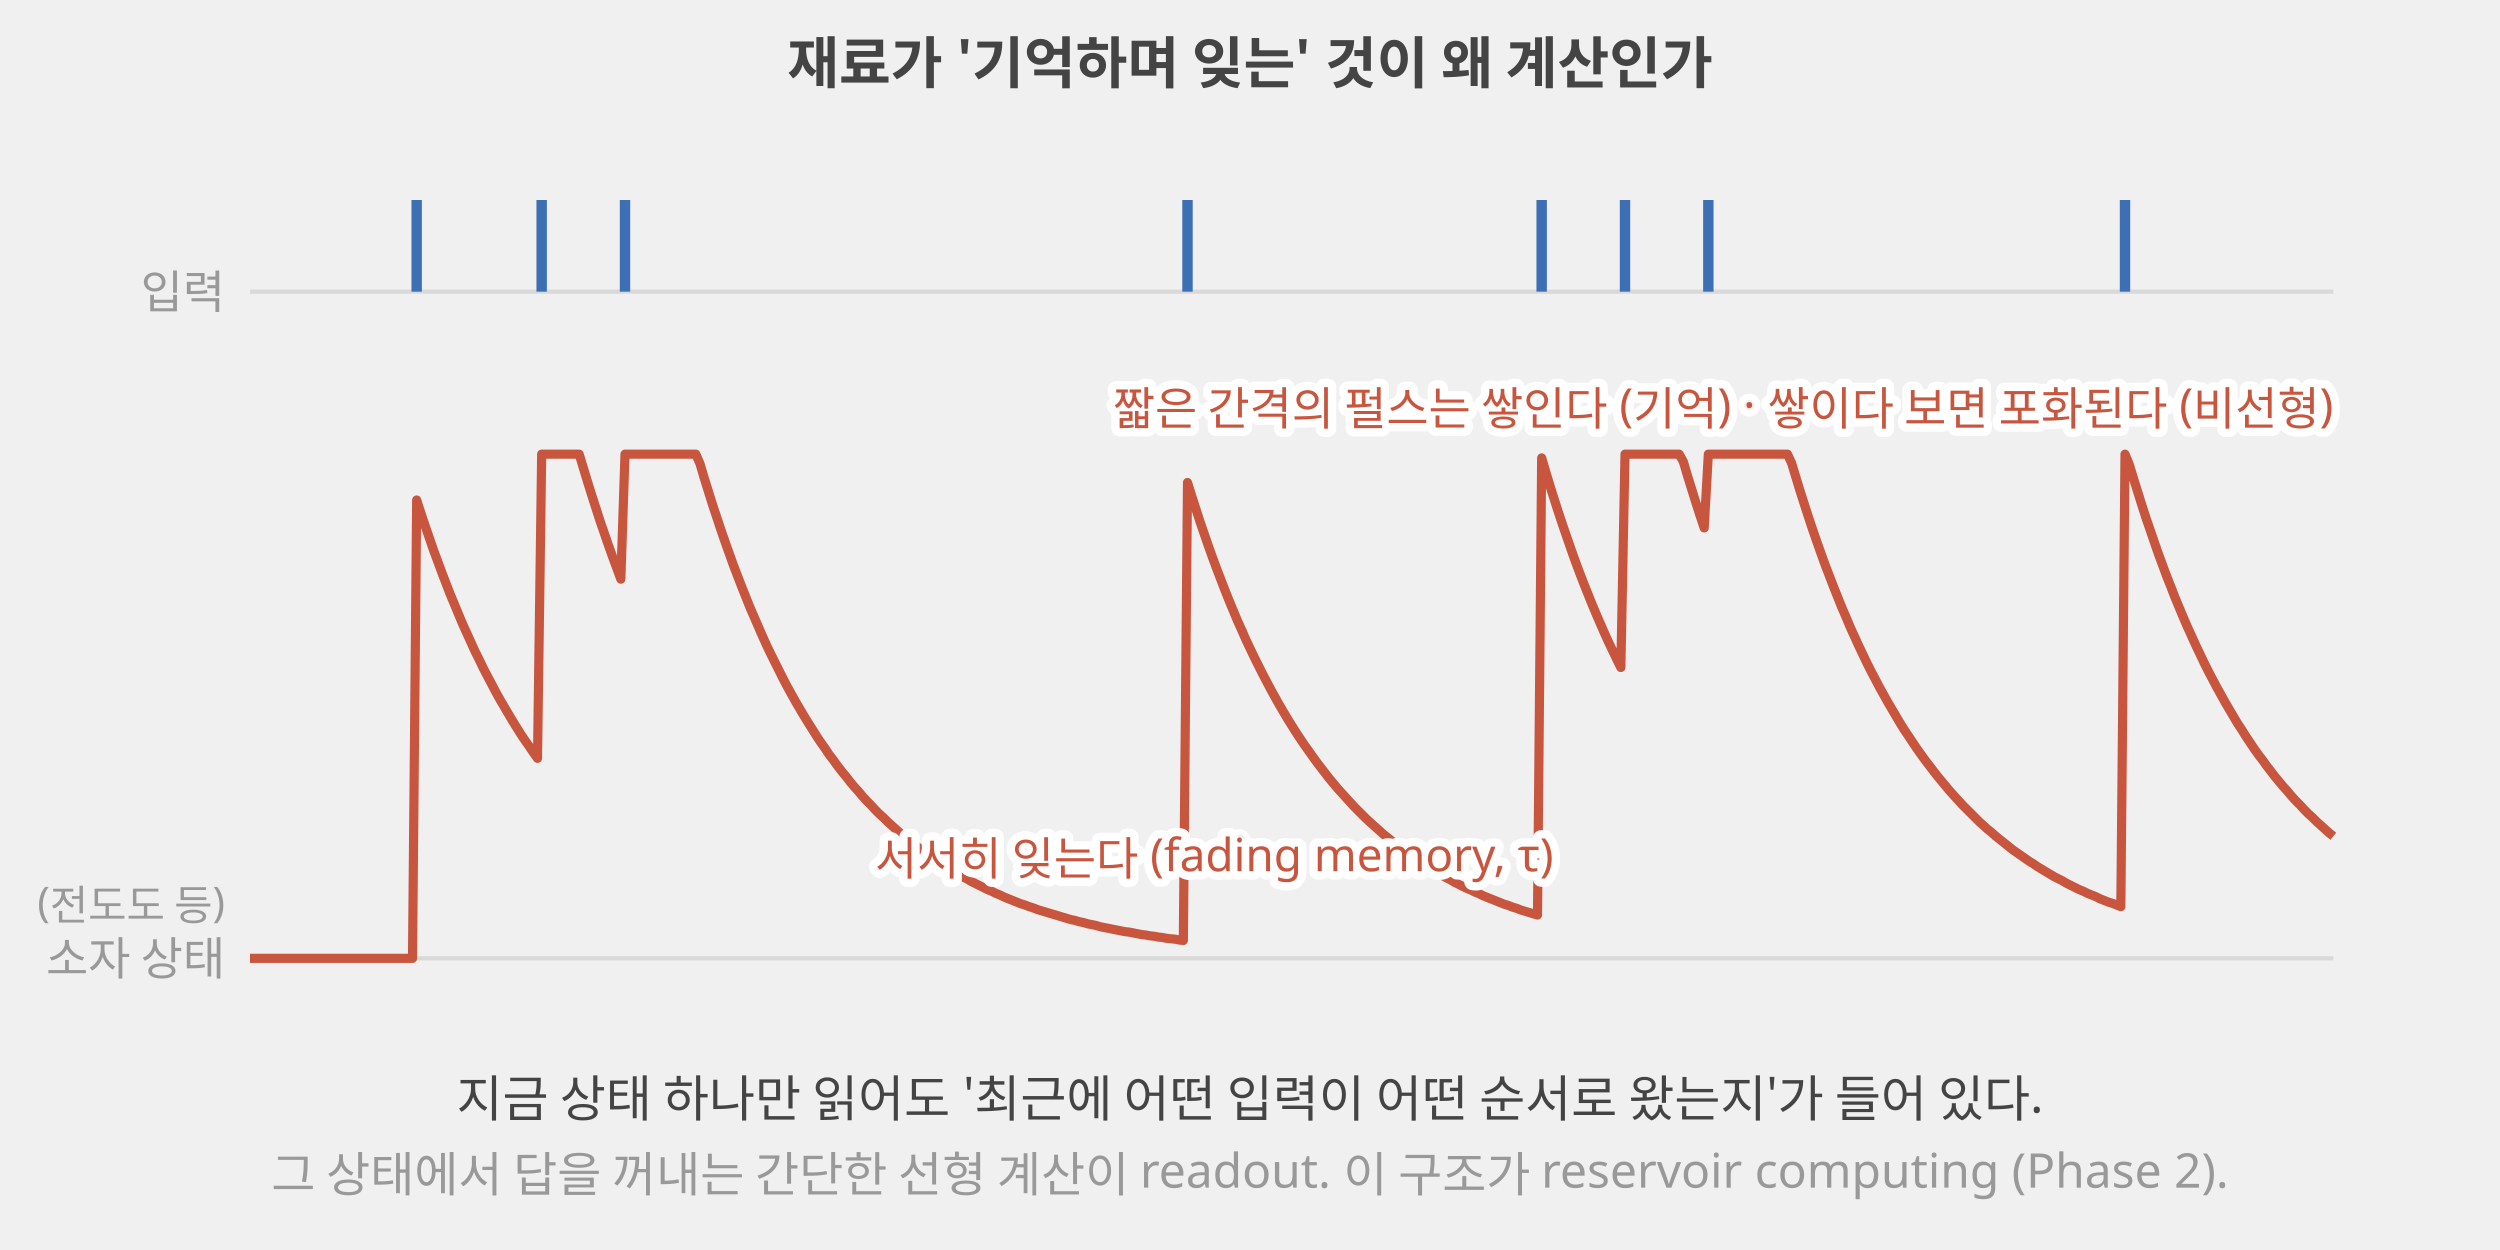
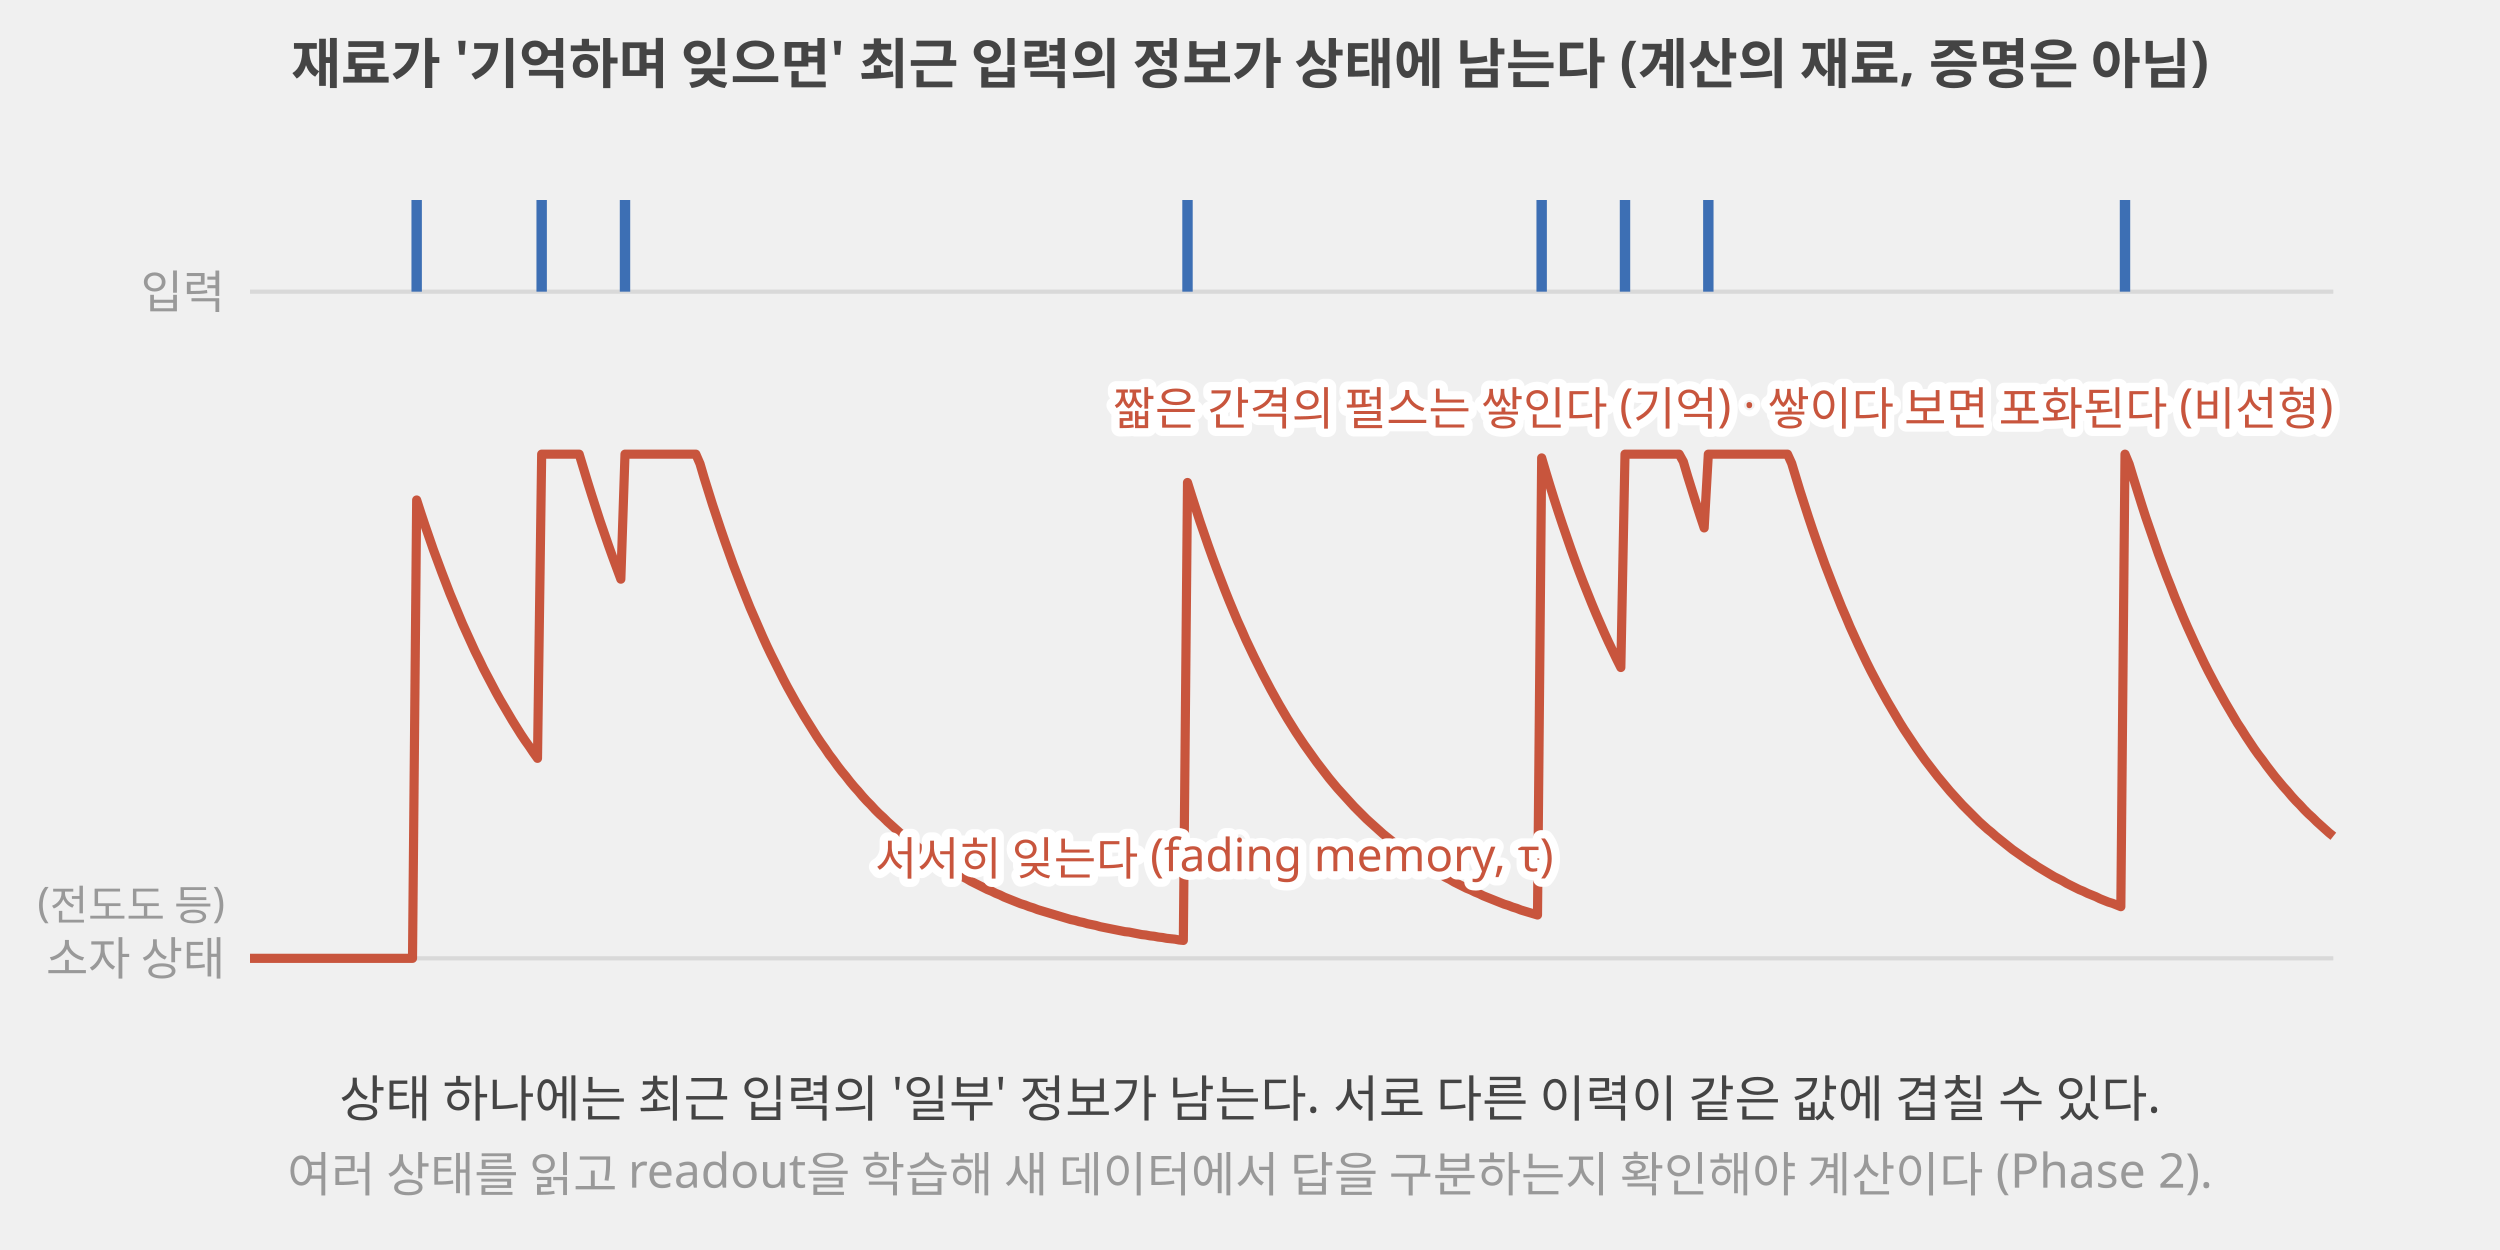
<svg xmlns="http://www.w3.org/2000/svg" viewBox="0 0 600 300" width="100%" font-family="Noto Sans KR, Malgun Gothic, sans-serif" font-size="13" fill="#444">
  <defs>
    <marker id="arr" viewBox="0 0 10 10" refX="9" refY="5" markerWidth="7" markerHeight="7" orient="auto-start-reverse">
      <path d="M0,0 L10,5 L0,10 z" fill="#444" />
    </marker>
  </defs>
-   <text x="300" y="20" font-size="13.5" fill="#444" text-anchor="middle" font-weight="bold">재료가 '기억하며 잊는' 것이 왜 계산인가</text>
+   <text x="300" y="20" font-size="13" fill="#444" text-anchor="middle" font-weight="bold">재료가 '기억하며 잊으면' 최근 입력의 정보가 상태에 남는다 (계산의 재료, 증명은 아님)</text>
  <line x1="60" y1="70" x2="560" y2="70" stroke="#d9d9d9" stroke-width="1" />
  <text x="54" y="74" font-size="11" fill="#999" text-anchor="end" font-weight="normal">입력</text>
  <line x1="100.0" y1="70" x2="100.0" y2="48" stroke="#3d6fb4" stroke-width="2.5" />
  <line x1="130.0" y1="70" x2="130.0" y2="48" stroke="#3d6fb4" stroke-width="2.5" />
  <line x1="150.0" y1="70" x2="150.0" y2="48" stroke="#3d6fb4" stroke-width="2.5" />
  <line x1="285.0" y1="70" x2="285.0" y2="48" stroke="#3d6fb4" stroke-width="2.5" />
  <line x1="370.0" y1="70" x2="370.0" y2="48" stroke="#3d6fb4" stroke-width="2.5" />
  <line x1="390.0" y1="70" x2="390.0" y2="48" stroke="#3d6fb4" stroke-width="2.5" />
  <line x1="410.0" y1="70" x2="410.0" y2="48" stroke="#3d6fb4" stroke-width="2.5" />
  <line x1="510.0" y1="70" x2="510.0" y2="48" stroke="#3d6fb4" stroke-width="2.5" />
  <line x1="60" y1="230" x2="560" y2="230" stroke="#d9d9d9" stroke-width="1" />
  <text x="54" y="234" font-size="11" fill="#999" text-anchor="end" font-weight="normal">소자 상태</text>
  <text x="54" y="220" font-size="10" fill="#999" text-anchor="end" font-weight="normal">(전도도 등)</text>
  <polyline points="60.0,230.0 61.0,230.0 62.0,230.0 63.0,230.0 64.0,230.0 65.0,230.0 66.0,230.0 67.0,230.0 68.0,230.0 69.0,230.0 70.0,230.0 71.0,230.0 72.0,230.0 73.0,230.0 74.0,230.0 75.0,230.0 76.0,230.0 77.0,230.0 78.0,230.0 79.0,230.0 80.0,230.0 81.0,230.0 82.0,230.0 83.0,230.0 84.0,230.0 85.0,230.0 86.0,230.0 87.0,230.0 88.0,230.0 89.0,230.0 90.0,230.0 91.0,230.0 92.0,230.0 93.0,230.0 94.0,230.0 95.0,230.0 96.0,230.0 97.0,230.0 98.0,230.0 99.0,230.0 100.0,120.0 101.0,123.1 102.0,126.1 103.0,129.0 104.0,131.9 105.0,134.6 106.0,137.3 107.0,139.9 108.0,142.5 109.0,144.9 110.0,147.3 111.0,149.7 112.0,151.9 113.0,154.1 114.0,156.3 115.0,158.3 116.0,160.4 117.0,162.3 118.0,164.2 119.0,166.1 120.0,167.9 121.0,169.6 122.0,171.3 123.0,173.0 124.0,174.6 125.0,176.2 126.0,177.7 127.0,179.1 128.0,180.6 129.0,182.0 130.0,109.0 131.0,109.0 132.0,109.0 133.0,109.0 134.0,109.0 135.0,109.0 136.0,109.0 137.0,109.0 138.0,109.0 139.0,109.0 140.0,112.3 141.0,115.6 142.0,118.8 143.0,121.9 144.0,125.0 145.0,127.9 146.0,130.8 147.0,133.6 148.0,136.3 149.0,139.0 150.0,109.0 151.0,109.0 152.0,109.0 153.0,109.0 154.0,109.0 155.0,109.0 156.0,109.0 157.0,109.0 158.0,109.0 159.0,109.0 160.0,109.0 161.0,109.0 162.0,109.0 163.0,109.0 164.0,109.0 165.0,109.0 166.0,109.0 167.0,109.0 168.0,111.3 169.0,114.7 170.0,117.9 171.0,121.1 172.0,124.1 173.0,127.1 174.0,130.0 175.0,132.8 176.0,135.6 177.0,138.2 178.0,140.8 179.0,143.3 180.0,145.8 181.0,148.1 182.0,150.4 183.0,152.7 184.0,154.9 185.0,157.0 186.0,159.0 187.0,161.0 188.0,163.0 189.0,164.9 190.0,166.7 191.0,168.5 192.0,170.2 193.0,171.9 194.0,173.5 195.0,175.1 196.0,176.7 197.0,178.2 198.0,179.6 199.0,181.1 200.0,182.4 201.0,183.8 202.0,185.1 203.0,186.3 204.0,187.6 205.0,188.8 206.0,189.9 207.0,191.1 208.0,192.2 209.0,193.2 210.0,194.3 211.0,195.3 212.0,196.2 213.0,197.2 214.0,198.1 215.0,199.0 216.0,199.9 217.0,200.7 218.0,201.6 219.0,202.4 220.0,203.1 221.0,203.9 222.0,204.6 223.0,205.3 224.0,206.0 225.0,206.7 226.0,207.4 227.0,208.0 228.0,208.6 229.0,209.2 230.0,209.8 231.0,210.4 232.0,210.9 233.0,211.5 234.0,212.0 235.0,212.5 236.0,213.0 237.0,213.5 238.0,213.9 239.0,214.4 240.0,214.8 241.0,215.3 242.0,215.7 243.0,216.1 244.0,216.5 245.0,216.9 246.0,217.2 247.0,217.6 248.0,217.9 249.0,218.3 250.0,218.6 251.0,218.9 252.0,219.2 253.0,219.5 254.0,219.8 255.0,220.1 256.0,220.4 257.0,220.7 258.0,220.9 259.0,221.2 260.0,221.4 261.0,221.7 262.0,221.9 263.0,222.1 264.0,222.4 265.0,222.6 266.0,222.8 267.0,223.0 268.0,223.2 269.0,223.4 270.0,223.6 271.0,223.7 272.0,223.9 273.0,224.1 274.0,224.3 275.0,224.4 276.0,224.6 277.0,224.7 278.0,224.9 279.0,225.0 280.0,225.2 281.0,225.3 282.0,225.4 283.0,225.6 284.0,225.7 285.0,115.8 286.0,119.0 287.0,122.1 288.0,125.2 289.0,128.1 290.0,131.0 291.0,133.8 292.0,136.5 293.0,139.1 294.0,141.7 295.0,144.2 296.0,146.6 297.0,149.0 298.0,151.2 299.0,153.5 300.0,155.6 301.0,157.7 302.0,159.7 303.0,161.7 304.0,163.6 305.0,165.5 306.0,167.3 307.0,169.1 308.0,170.8 309.0,172.5 310.0,174.1 311.0,175.7 312.0,177.2 313.0,178.7 314.0,180.1 315.0,181.5 316.0,182.9 317.0,184.2 318.0,185.5 319.0,186.8 320.0,188.0 321.0,189.2 322.0,190.3 323.0,191.4 324.0,192.5 325.0,193.6 326.0,194.6 327.0,195.6 328.0,196.6 329.0,197.5 330.0,198.4 331.0,199.3 332.0,200.2 333.0,201.0 334.0,201.8 335.0,202.6 336.0,203.4 337.0,204.2 338.0,204.9 339.0,205.6 340.0,206.3 341.0,206.9 342.0,207.6 343.0,208.2 344.0,208.8 345.0,209.4 346.0,210.0 347.0,210.6 348.0,211.1 349.0,211.7 350.0,212.2 351.0,212.7 352.0,213.2 353.0,213.6 354.0,214.1 355.0,214.5 356.0,215.0 357.0,215.4 358.0,215.8 359.0,216.2 360.0,216.6 361.0,217.0 362.0,217.3 363.0,217.7 364.0,218.0 365.0,218.4 366.0,218.7 367.0,219.0 368.0,219.3 369.0,219.6 370.0,109.9 371.0,113.3 372.0,116.6 373.0,119.8 374.0,122.9 375.0,125.9 376.0,128.8 377.0,131.7 378.0,134.5 379.0,137.2 380.0,139.8 381.0,142.3 382.0,144.8 383.0,147.2 384.0,149.5 385.0,151.8 386.0,154.0 387.0,156.1 388.0,158.2 389.0,160.2 390.0,109.0 391.0,109.0 392.0,109.0 393.0,109.0 394.0,109.0 395.0,109.0 396.0,109.0 397.0,109.0 398.0,109.0 399.0,109.0 400.0,109.0 401.0,109.0 402.0,109.0 403.0,109.0 404.0,110.8 405.0,114.2 406.0,117.4 407.0,120.6 408.0,123.7 409.0,126.7 410.0,109.0 411.0,109.0 412.0,109.0 413.0,109.0 414.0,109.0 415.0,109.0 416.0,109.0 417.0,109.0 418.0,109.0 419.0,109.0 420.0,109.0 421.0,109.0 422.0,109.0 423.0,109.0 424.0,109.0 425.0,109.0 426.0,109.0 427.0,109.0 428.0,109.0 429.0,109.0 430.0,111.2 431.0,114.5 432.0,117.8 433.0,120.9 434.0,124.0 435.0,127.0 436.0,129.9 437.0,132.7 438.0,135.5 439.0,138.1 440.0,140.7 441.0,143.2 442.0,145.7 443.0,148.0 444.0,150.4 445.0,152.6 446.0,154.8 447.0,156.9 448.0,159.0 449.0,161.0 450.0,162.9 451.0,164.8 452.0,166.6 453.0,168.4 454.0,170.1 455.0,171.8 456.0,173.5 457.0,175.1 458.0,176.6 459.0,178.1 460.0,179.6 461.0,181.0 462.0,182.4 463.0,183.7 464.0,185.0 465.0,186.3 466.0,187.5 467.0,188.7 468.0,189.9 469.0,191.0 470.0,192.1 471.0,193.2 472.0,194.2 473.0,195.2 474.0,196.2 475.0,197.2 476.0,198.1 477.0,199.0 478.0,199.8 479.0,200.7 480.0,201.5 481.0,202.3 482.0,203.1 483.0,203.9 484.0,204.6 485.0,205.3 486.0,206.0 487.0,206.7 488.0,207.3 489.0,208.0 490.0,208.6 491.0,209.2 492.0,209.8 493.0,210.4 494.0,210.9 495.0,211.4 496.0,212.0 497.0,212.5 498.0,213.0 499.0,213.5 500.0,213.9 501.0,214.4 502.0,214.8 503.0,215.2 504.0,215.7 505.0,216.1 506.0,216.5 507.0,216.8 508.0,217.2 509.0,217.6 510.0,109.0 511.0,111.4 512.0,114.7 513.0,117.9 514.0,121.1 515.0,124.2 516.0,127.1 517.0,130.0 518.0,132.9 519.0,135.6 520.0,138.3 521.0,140.8 522.0,143.4 523.0,145.8 524.0,148.2 525.0,150.5 526.0,152.7 527.0,154.9 528.0,157.0 529.0,159.1 530.0,161.1 531.0,163.0 532.0,164.9 533.0,166.7 534.0,168.5 535.0,170.2 536.0,171.9 537.0,173.6 538.0,175.1 539.0,176.7 540.0,178.2 541.0,179.7 542.0,181.1 543.0,182.4 544.0,183.8 545.0,185.1 546.0,186.4 547.0,187.6 548.0,188.8 549.0,189.9 550.0,191.1 551.0,192.2 552.0,193.2 553.0,194.3 554.0,195.3 555.0,196.2 556.0,197.2 557.0,198.1 558.0,199.0 559.0,199.9 560.0,200.7" fill="none" stroke="#c8553d" stroke-width="2.2" stroke-linejoin="round" />
  <text x="560" y="102" font-size="11" fill="#c8553d" text-anchor="end" font-weight="normal" stroke="#fff" stroke-width="4" paint-order="stroke" stroke-linejoin="round">짧은 간격의 펄스는 쌓인다 (기억) · 쌓이다 보면 포화된다 (비선형)</text>
  <text x="210.0" y="210" font-size="11" fill="#c8553d" text-anchor="start" font-weight="normal" stroke="#fff" stroke-width="4" paint-order="stroke" stroke-linejoin="round">서서히 잊는다 (fading memory, τ)</text>
-   <text x="300" y="268" font-size="12" fill="#444" text-anchor="middle" font-weight="normal">지금 상태 하나만 읽어도 '최근에 어떤 입력이 어떤 순서로 왔는지'가 들어 있다.</text>
-   <text x="300" y="286" font-size="11.5" fill="#999" text-anchor="middle" font-weight="normal">그 상태에서 답을 꺼내는 간단한 선형 계산이 readout. 이 구조가 reservoir computing (Phase 2).</text>
+   <text x="300" y="268" font-size="12" fill="#444" text-anchor="middle" font-weight="normal">상태 하나에는 최근 입력의 '일부' 정보가 남는다. 서로 다른 이력이 같은 값에 겹칠 수 있다.</text>
+   <text x="300" y="286" font-size="11.5" fill="#999" text-anchor="middle" font-weight="normal">여러 상태를 읽고 readout을 학습해 새 데이터에서 답을 구분하는지 확인해야 계산이다 (Phase 2).</text>
</svg>
